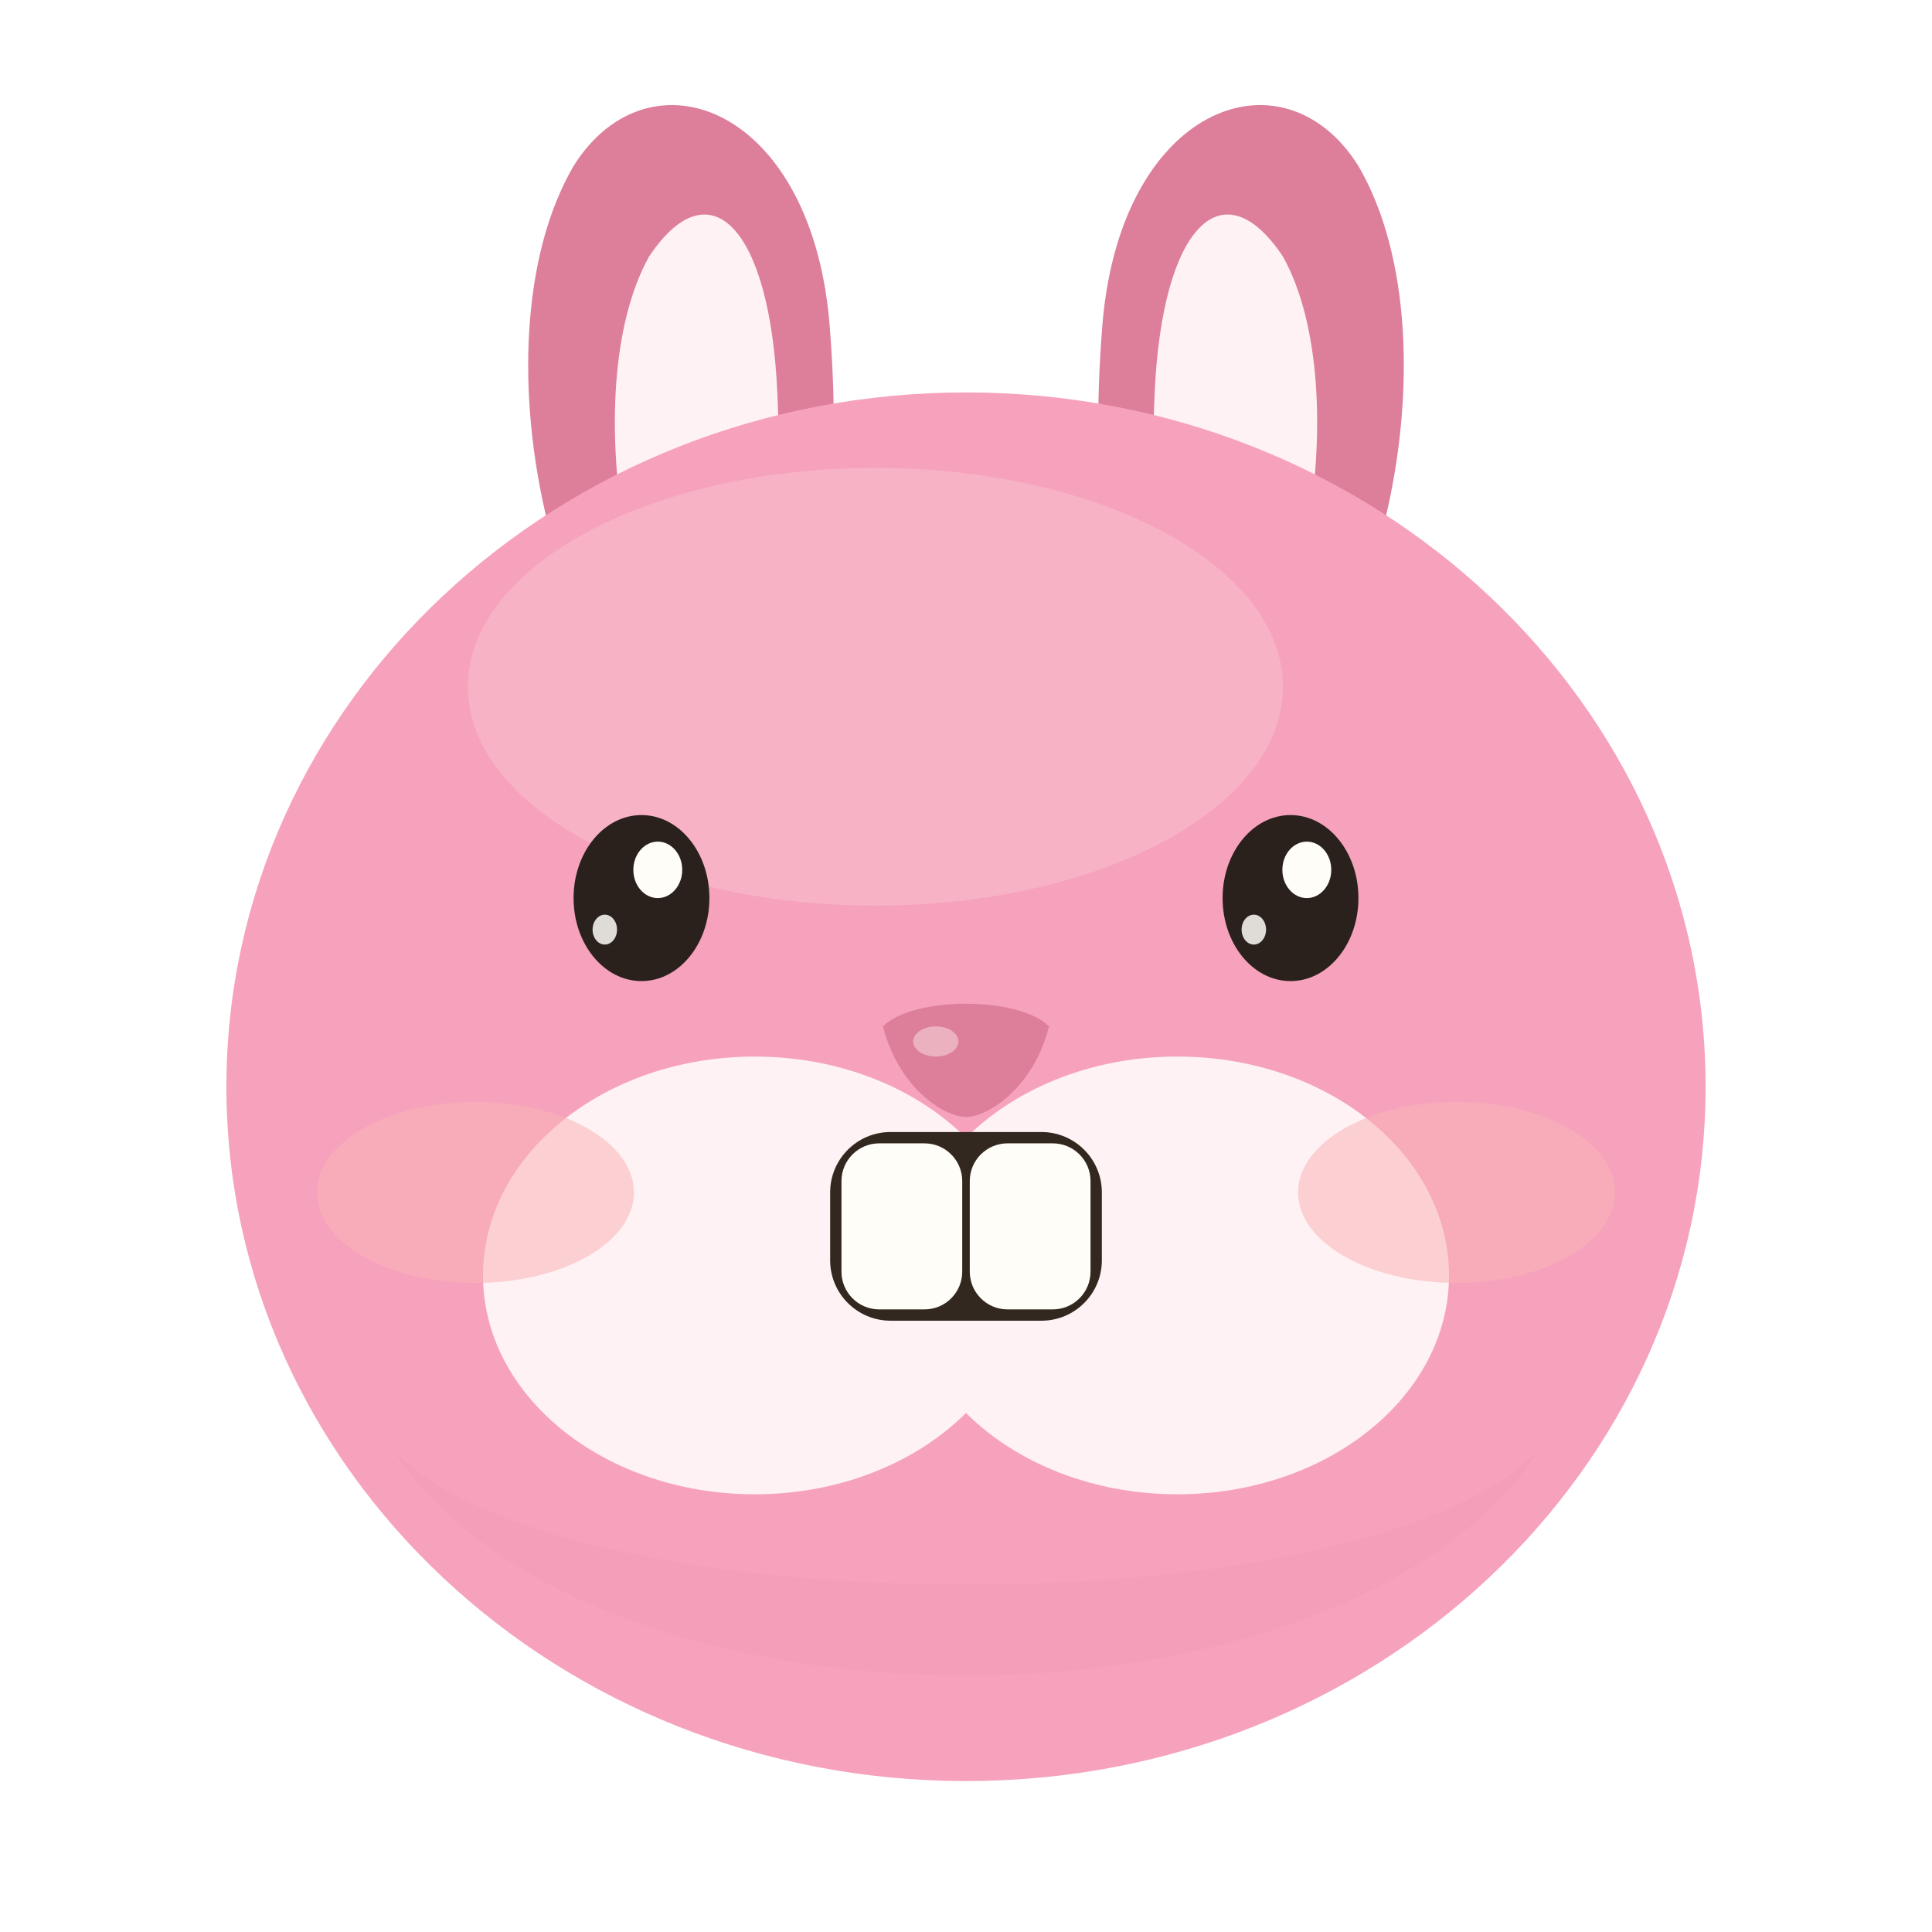
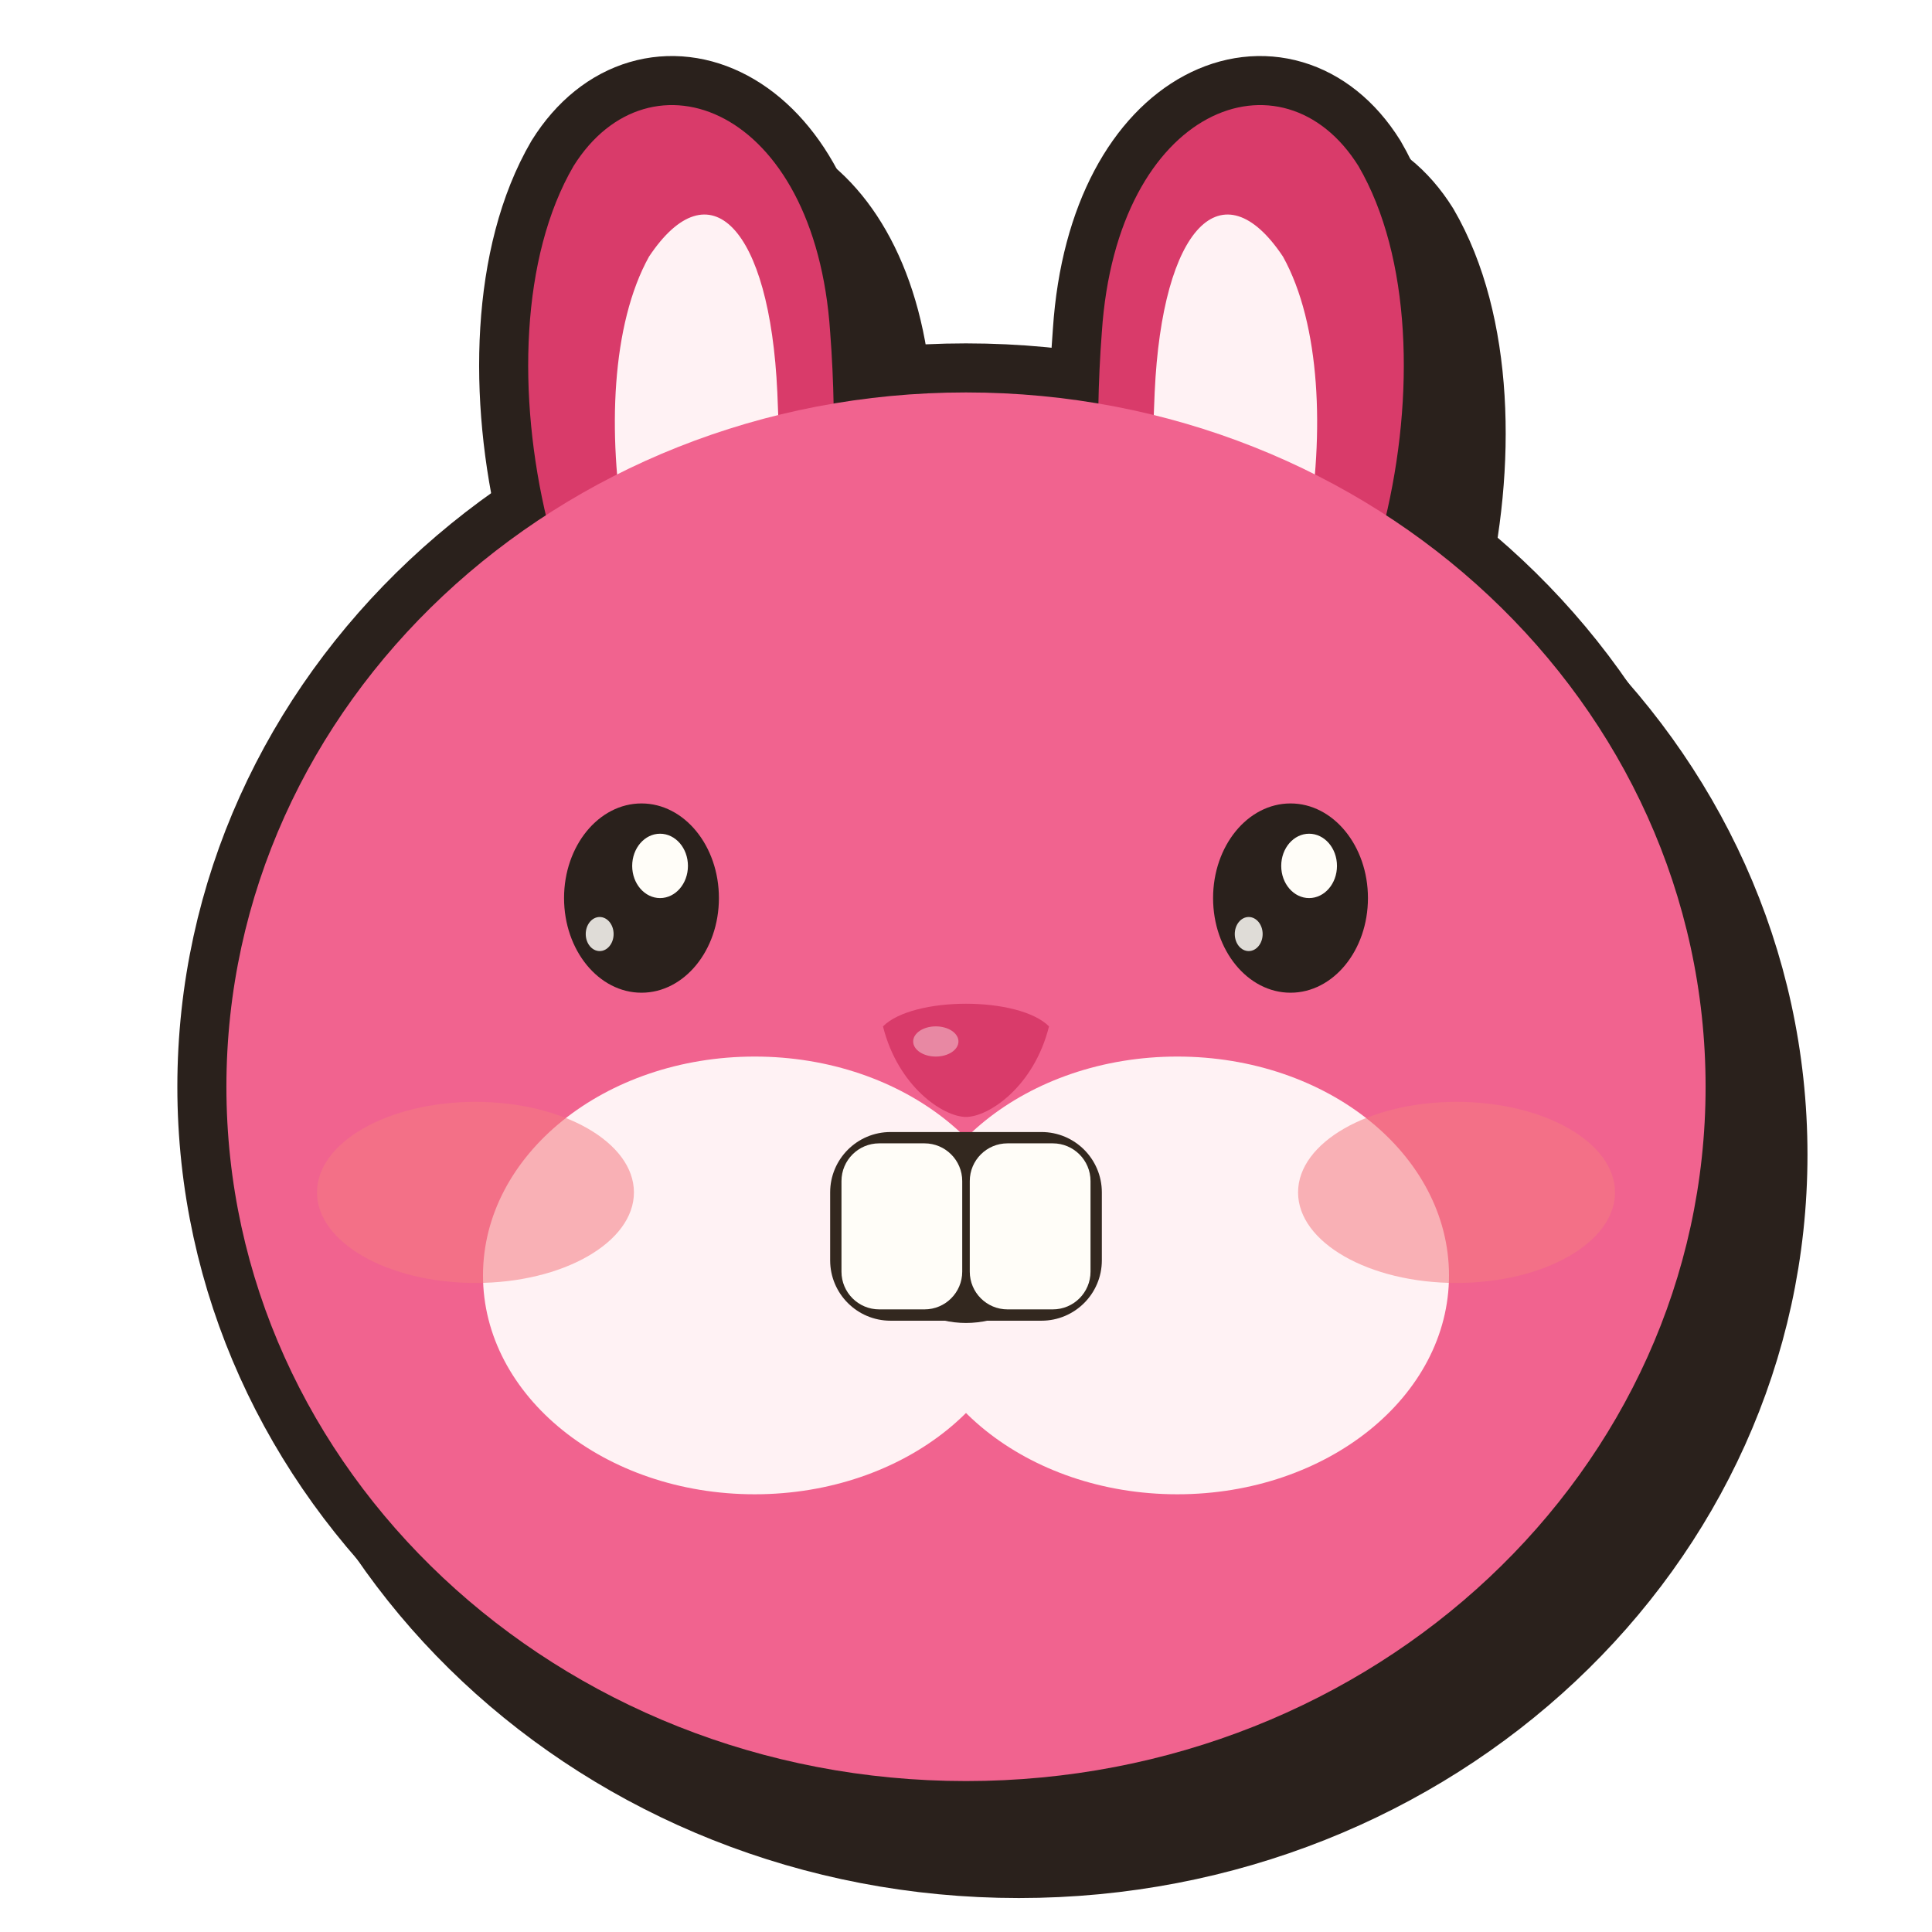
<svg xmlns="http://www.w3.org/2000/svg" viewBox="0 0 256 256" width="256" height="256" role="img" aria-hidden="true">
-   <path d="M96 104 C74 96 62 46 76 22 C86 6 108 14 110 44 C112 70 108 100 96 104 Z" fill="#dd7e9a" />
-   <path d="M160 104 C182 96 194 46 180 22 C170 6 148 14 146 44 C144 70 148 100 160 104 Z" fill="#dd7e9a" />
+   <path d="M103 113 C81 105 69 55 83 31 C93 15 115 23 117 53 C119 79 115 109 103 113 Z" fill="#2a211c" stroke="#2a211c" stroke-width="13" stroke-linejoin="round" />
+   <path d="M167 113 C189 105 201 55 187 31 C177 15 155 23 153 53 C151 79 155 109 167 113 Z" fill="#2a211c" stroke="#2a211c" stroke-width="13" stroke-linejoin="round" />
+   <ellipse cx="135" cy="153" rx="98" ry="92" fill="#2a211c" stroke="#2a211c" stroke-width="13" stroke-linejoin="round" />
+   <path d="M96 104 C74 96 62 46 76 22 C86 6 108 14 110 44 C112 70 108 100 96 104 Z" fill="#2a211c" stroke="#2a211c" stroke-width="13" stroke-linejoin="round" />
+   <path d="M160 104 C182 96 194 46 180 22 C170 6 148 14 146 44 C144 70 148 100 160 104 Z" fill="#2a211c" stroke="#2a211c" stroke-width="13" stroke-linejoin="round" />
+   <ellipse cx="128" cy="144" rx="98" ry="92" fill="#2a211c" stroke="#2a211c" stroke-width="13" stroke-linejoin="round" />
+   <path d="M96 104 C74 96 62 46 76 22 C86 6 108 14 110 44 C112 70 108 100 96 104 Z" fill="#d93b6a" />
+   <path d="M160 104 C182 96 194 46 180 22 C170 6 148 14 146 44 C144 70 148 100 160 104 Z" fill="#d93b6a" />
  <path d="M96 98 C84 92 76 52 86 34 C94 22 102 30 103 52 C104 74 103 94 96 98 Z" fill="#fff2f4" />
  <path d="M160 98 C172 92 180 52 170 34 C162 22 154 30 153 52 C152 74 153 94 160 98 Z" fill="#fff2f4" />
-   <ellipse cx="128" cy="144" rx="98" ry="92" fill="#f6a2bc" />
+   <ellipse cx="128" cy="144" rx="98" ry="92" fill="#f1638f" />
  <ellipse cx="100" cy="169" rx="36" ry="29" fill="#fff2f4" />
  <ellipse cx="156" cy="169" rx="36" ry="29" fill="#fff2f4" />
-   <ellipse cx="116" cy="91" rx="54" ry="29" fill="#fffdf8" fill-opacity="0.170" />
-   <path d="M52 192 C78 232 178 232 204 192 C182 216 74 216 52 192 Z" fill="#dd7e9a" fill-opacity="0.100" />
-   <ellipse cx="63" cy="158" rx="21" ry="12" fill="#f9b3b6" fill-opacity="0.550" />
-   <ellipse cx="193" cy="158" rx="21" ry="12" fill="#f9b3b6" fill-opacity="0.550" />
-   <ellipse cx="85" cy="119" rx="9" ry="11" fill="#2a211c" />
-   <ellipse cx="171" cy="119" rx="9" ry="11" fill="#2a211c" />
-   <ellipse cx="87.16" cy="115.26" rx="3.24" ry="3.74" fill="#fffdf8" />
-   <ellipse cx="80.14" cy="123.18" rx="1.62" ry="1.98" fill="#fffdf8" fill-opacity="0.850" />
-   <ellipse cx="173.16" cy="115.26" rx="3.24" ry="3.74" fill="#fffdf8" />
-   <ellipse cx="166.14" cy="123.18" rx="1.62" ry="1.98" fill="#fffdf8" fill-opacity="0.850" />
-   <path d="M117 136 C121 132 135 132 139 136 C137 144 131 148 128 148 C125 148 119 144 117 136 Z" fill="#dd7e9a" />
+   <ellipse cx="63" cy="158" rx="21" ry="12" fill="#f47b81" fill-opacity="0.550" />
+   <ellipse cx="193" cy="158" rx="21" ry="12" fill="#f47b81" fill-opacity="0.550" />
+   <ellipse cx="85" cy="119" rx="10.26" ry="12.54" fill="#2a211c" />
+   <ellipse cx="171" cy="119" rx="10.26" ry="12.54" fill="#2a211c" />
+   <ellipse cx="87.462" cy="114.736" rx="3.694" ry="4.264" fill="#fffdf8" />
+   <ellipse cx="79.46" cy="123.765" rx="1.847" ry="2.257" fill="#fffdf8" fill-opacity="0.850" />
+   <ellipse cx="173.462" cy="114.736" rx="3.694" ry="4.264" fill="#fffdf8" />
+   <ellipse cx="165.46" cy="123.765" rx="1.847" ry="2.257" fill="#fffdf8" fill-opacity="0.850" />
+   <path d="M117 136 C121 132 135 132 139 136 C137 144 131 148 128 148 C125 148 119 144 117 136 Z" fill="#d93b6a" />
  <ellipse cx="124" cy="138" rx="3" ry="2" fill="#fffdf8" fill-opacity="0.400" />
-   <path d="M136.274 168.464 A10.5 10.5 0 0 1 119.726 168.464" fill="none" stroke="#33281f" stroke-width="5" stroke-linecap="round" />
+   <path d="M136.274 168.464 A10.5 10.5 0 0 1 119.726 168.464" fill="none" stroke="#33281f" stroke-width="5.6" stroke-linecap="round" />
  <rect x="110" y="150" width="36" height="25" rx="8" ry="8" fill="#33281f" />
  <rect x="111.5" y="151.5" width="16" height="22" rx="5" ry="5" fill="#fffdf8" />
  <rect x="128.5" y="151.5" width="16" height="22" rx="5" ry="5" fill="#fffdf8" />
</svg>
